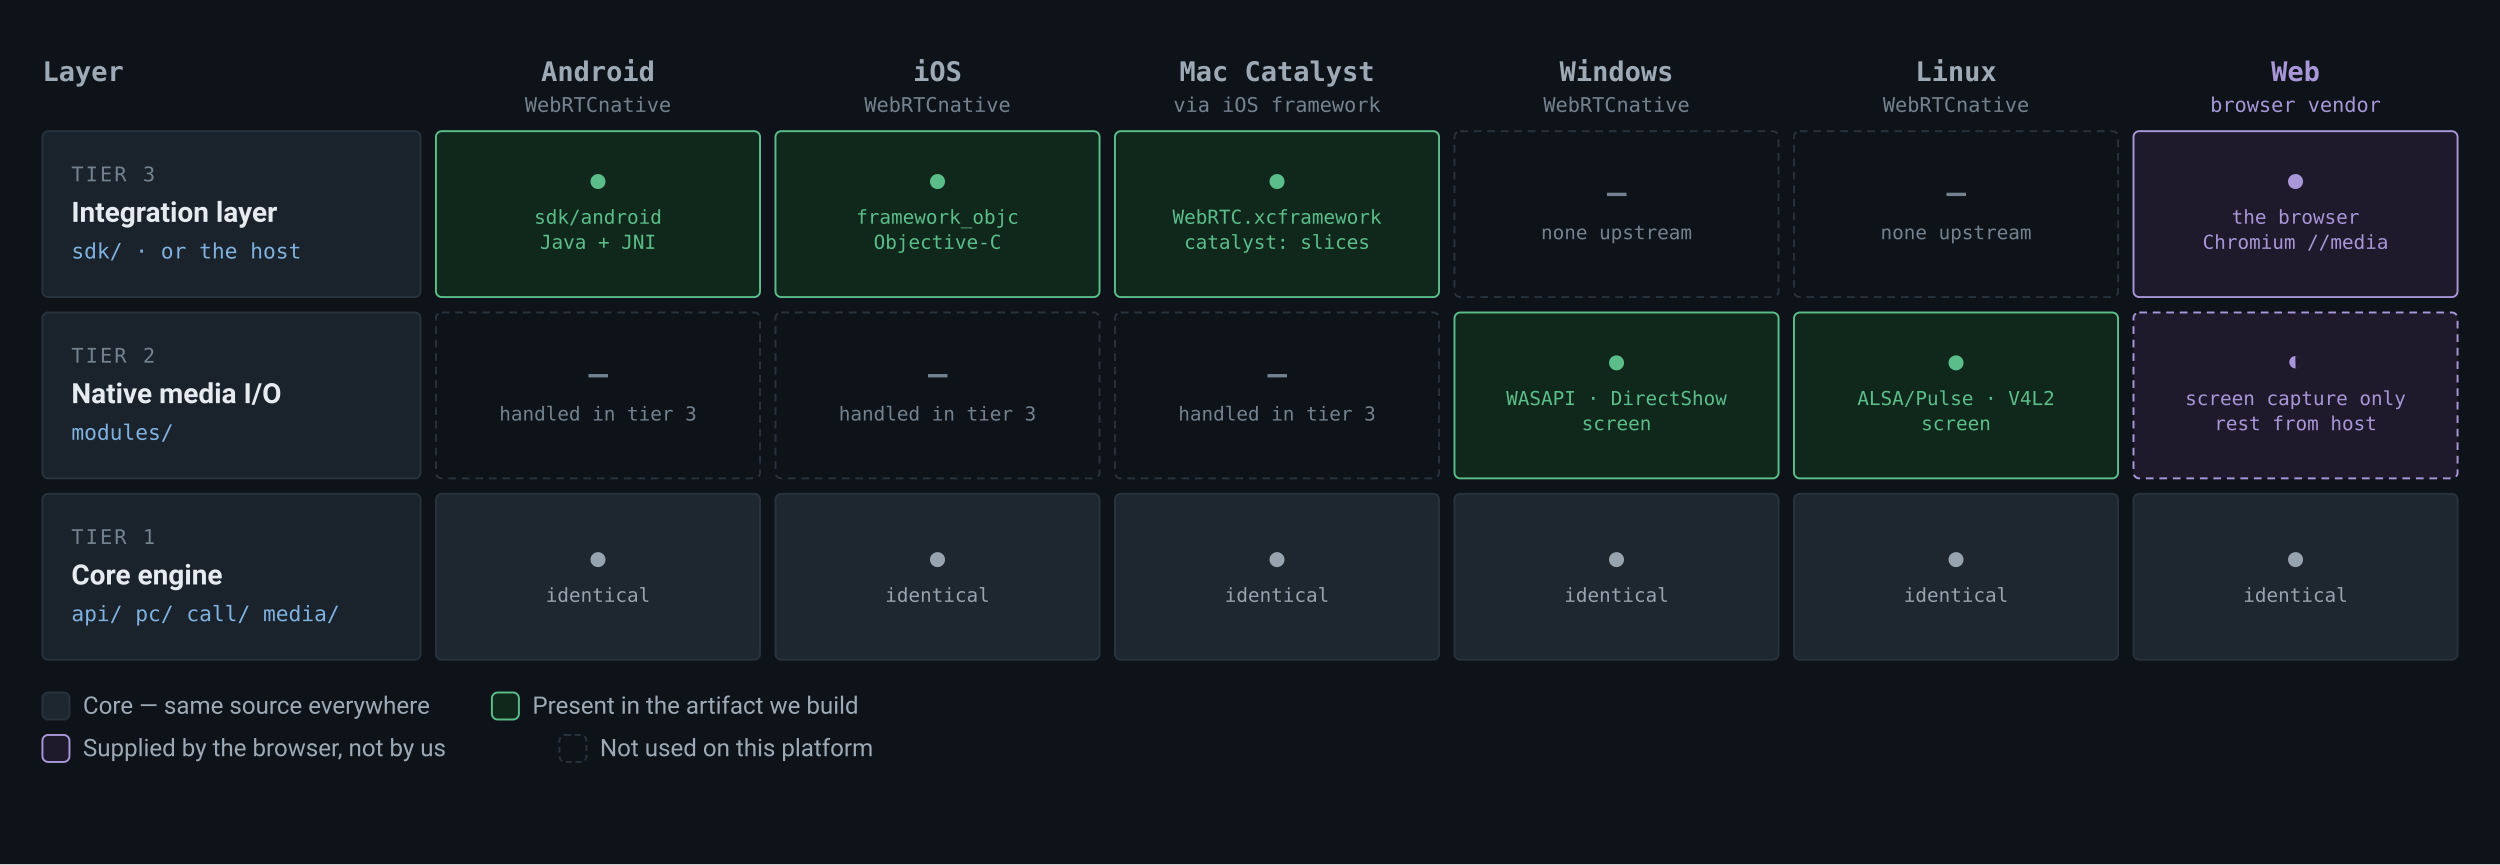
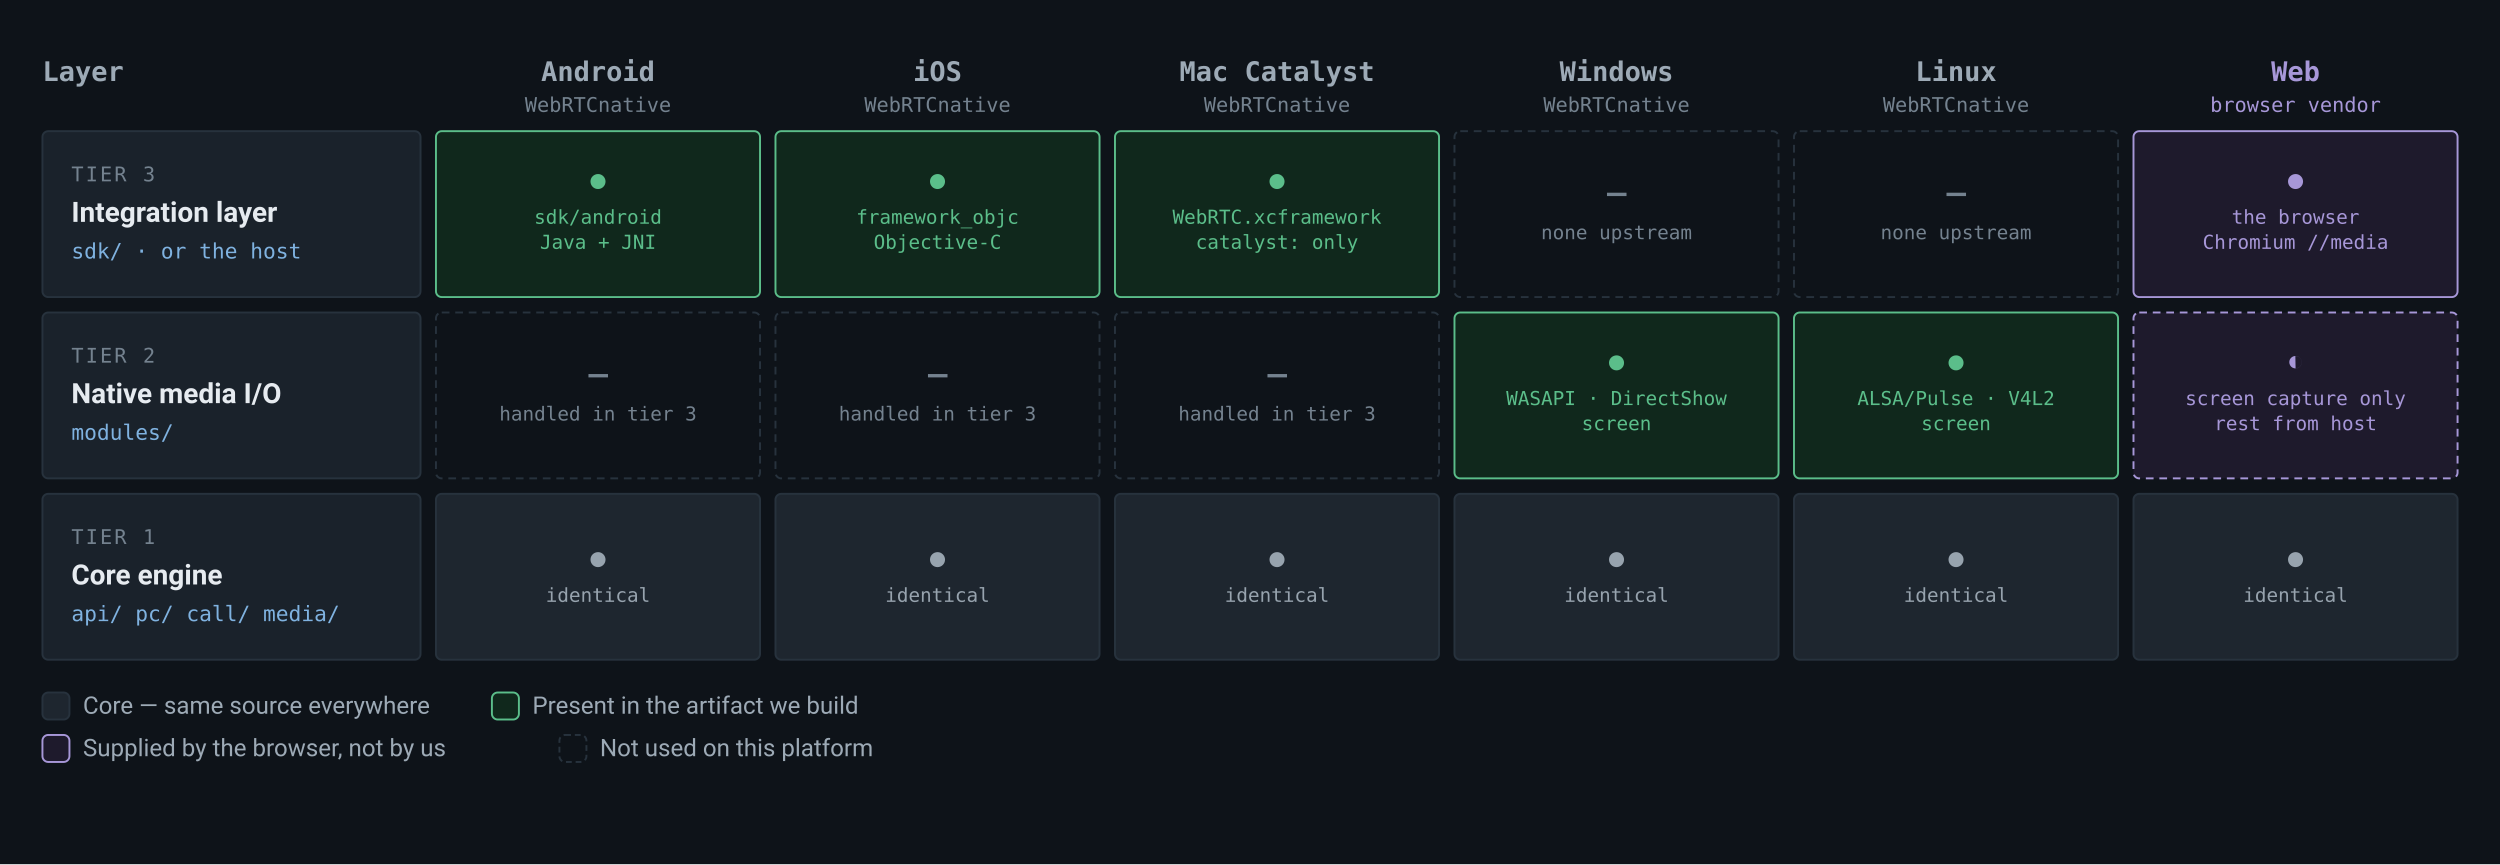
<svg xmlns="http://www.w3.org/2000/svg" width="1296" height="448" viewBox="0 0 1296 448" role="img" aria-label="Which WebRTC layers each platform receives">
  <rect width="1296" height="448" fill="#0E1319" />
  <text x="310.0" y="42" fill="#9DAAB6" font-family="ui-monospace,'Cascadia Code',Consolas,'DejaVu Sans Mono',monospace" font-size="14" font-weight="600" text-anchor="middle">Android</text>
  <text x="310.0" y="58" fill="#74828F" font-family="ui-monospace,'Cascadia Code',Consolas,'DejaVu Sans Mono',monospace" font-size="10.5" font-weight="400" text-anchor="middle">WebRTCnative</text>
  <text x="486.0" y="42" fill="#9DAAB6" font-family="ui-monospace,'Cascadia Code',Consolas,'DejaVu Sans Mono',monospace" font-size="14" font-weight="600" text-anchor="middle">iOS</text>
  <text x="486.0" y="58" fill="#74828F" font-family="ui-monospace,'Cascadia Code',Consolas,'DejaVu Sans Mono',monospace" font-size="10.5" font-weight="400" text-anchor="middle">WebRTCnative</text>
  <text x="662.0" y="42" fill="#9DAAB6" font-family="ui-monospace,'Cascadia Code',Consolas,'DejaVu Sans Mono',monospace" font-size="14" font-weight="600" text-anchor="middle">Mac Catalyst</text>
-   <text x="662.0" y="58" fill="#74828F" font-family="ui-monospace,'Cascadia Code',Consolas,'DejaVu Sans Mono',monospace" font-size="10.5" font-weight="400" text-anchor="middle">via iOS framework</text>
+   <text x="662.0" y="58" fill="#74828F" font-family="ui-monospace,'Cascadia Code',Consolas,'DejaVu Sans Mono',monospace" font-size="10.5" font-weight="400" text-anchor="middle">WebRTCnative</text>
  <text x="838.0" y="42" fill="#9DAAB6" font-family="ui-monospace,'Cascadia Code',Consolas,'DejaVu Sans Mono',monospace" font-size="14" font-weight="600" text-anchor="middle">Windows</text>
  <text x="838.0" y="58" fill="#74828F" font-family="ui-monospace,'Cascadia Code',Consolas,'DejaVu Sans Mono',monospace" font-size="10.5" font-weight="400" text-anchor="middle">WebRTCnative</text>
  <text x="1014.0" y="42" fill="#9DAAB6" font-family="ui-monospace,'Cascadia Code',Consolas,'DejaVu Sans Mono',monospace" font-size="14" font-weight="600" text-anchor="middle">Linux</text>
  <text x="1014.0" y="58" fill="#74828F" font-family="ui-monospace,'Cascadia Code',Consolas,'DejaVu Sans Mono',monospace" font-size="10.5" font-weight="400" text-anchor="middle">WebRTCnative</text>
  <text x="1190.0" y="42" fill="#A797D8" font-family="ui-monospace,'Cascadia Code',Consolas,'DejaVu Sans Mono',monospace" font-size="14" font-weight="600" text-anchor="middle">Web</text>
  <text x="1190.0" y="58" fill="#A797D8" font-family="ui-monospace,'Cascadia Code',Consolas,'DejaVu Sans Mono',monospace" font-size="10.5" font-weight="400" text-anchor="middle">browser vendor</text>
  <text x="22" y="42" fill="#9DAAB6" font-family="ui-monospace,'Cascadia Code',Consolas,'DejaVu Sans Mono',monospace" font-size="14" font-weight="600" text-anchor="start">Layer</text>
  <rect x="22" y="68" width="196" height="86" rx="3" fill="#1A222B" stroke="#27323D" />
  <text x="37" y="94" fill="#74828F" font-family="ui-monospace,'Cascadia Code',Consolas,'DejaVu Sans Mono',monospace" font-size="10.5" font-weight="400" text-anchor="start" letter-spacing="1.1">TIER 3</text>
  <text x="37" y="115" fill="#E6EBF0" font-family="system-ui,-apple-system,'Segoe UI',Roboto,Helvetica,Arial,sans-serif" font-size="14.5" font-weight="600" text-anchor="start">Integration layer</text>
  <text x="37" y="134" fill="#7FB2E0" font-family="ui-monospace,'Cascadia Code',Consolas,'DejaVu Sans Mono',monospace" font-size="11" font-weight="400" text-anchor="start">sdk/ · or the host</text>
  <rect x="226" y="68" width="168" height="86" rx="3" fill="#10281C" stroke="#5BBE8A" />
  <text x="310.0" y="98" fill="#5BBE8A" font-family="system-ui,-apple-system,'Segoe UI',Roboto,Helvetica,Arial,sans-serif" font-size="15" font-weight="700" text-anchor="middle">●</text>
  <text x="310.0" y="116" fill="#5BBE8A" font-family="ui-monospace,'Cascadia Code',Consolas,'DejaVu Sans Mono',monospace" font-size="10" font-weight="400" text-anchor="middle">sdk/android</text>
  <text x="310.0" y="129" fill="#5BBE8A" font-family="ui-monospace,'Cascadia Code',Consolas,'DejaVu Sans Mono',monospace" font-size="10" font-weight="400" text-anchor="middle">Java + JNI</text>
  <rect x="402" y="68" width="168" height="86" rx="3" fill="#10281C" stroke="#5BBE8A" />
  <text x="486.0" y="98" fill="#5BBE8A" font-family="system-ui,-apple-system,'Segoe UI',Roboto,Helvetica,Arial,sans-serif" font-size="15" font-weight="700" text-anchor="middle">●</text>
  <text x="486.0" y="116" fill="#5BBE8A" font-family="ui-monospace,'Cascadia Code',Consolas,'DejaVu Sans Mono',monospace" font-size="10" font-weight="400" text-anchor="middle">framework_objc</text>
  <text x="486.0" y="129" fill="#5BBE8A" font-family="ui-monospace,'Cascadia Code',Consolas,'DejaVu Sans Mono',monospace" font-size="10" font-weight="400" text-anchor="middle">Objective-C</text>
  <rect x="578" y="68" width="168" height="86" rx="3" fill="#10281C" stroke="#5BBE8A" />
  <text x="662.0" y="98" fill="#5BBE8A" font-family="system-ui,-apple-system,'Segoe UI',Roboto,Helvetica,Arial,sans-serif" font-size="15" font-weight="700" text-anchor="middle">●</text>
  <text x="662.0" y="116" fill="#5BBE8A" font-family="ui-monospace,'Cascadia Code',Consolas,'DejaVu Sans Mono',monospace" font-size="10" font-weight="400" text-anchor="middle">WebRTC.xcframework</text>
-   <text x="662.0" y="129" fill="#5BBE8A" font-family="ui-monospace,'Cascadia Code',Consolas,'DejaVu Sans Mono',monospace" font-size="10" font-weight="400" text-anchor="middle">catalyst: slices</text>
+   <text x="662.0" y="129" fill="#5BBE8A" font-family="ui-monospace,'Cascadia Code',Consolas,'DejaVu Sans Mono',monospace" font-size="10" font-weight="400" text-anchor="middle">catalyst: only</text>
  <rect x="754" y="68" width="168" height="86" rx="3" fill="none" stroke="#27323D" stroke-dasharray="4 3" />
  <text x="838.0" y="106" fill="#74828F" font-family="system-ui,-apple-system,'Segoe UI',Roboto,Helvetica,Arial,sans-serif" font-size="15" font-weight="700" text-anchor="middle">—</text>
  <text x="838.0" y="124" fill="#74828F" font-family="ui-monospace,'Cascadia Code',Consolas,'DejaVu Sans Mono',monospace" font-size="10" font-weight="400" text-anchor="middle">none upstream</text>
  <rect x="930" y="68" width="168" height="86" rx="3" fill="none" stroke="#27323D" stroke-dasharray="4 3" />
  <text x="1014.0" y="106" fill="#74828F" font-family="system-ui,-apple-system,'Segoe UI',Roboto,Helvetica,Arial,sans-serif" font-size="15" font-weight="700" text-anchor="middle">—</text>
  <text x="1014.0" y="124" fill="#74828F" font-family="ui-monospace,'Cascadia Code',Consolas,'DejaVu Sans Mono',monospace" font-size="10" font-weight="400" text-anchor="middle">none upstream</text>
  <rect x="1106" y="68" width="168" height="86" rx="3" fill="#1E1A2C" stroke="#A797D8" />
  <text x="1190.0" y="98" fill="#A797D8" font-family="system-ui,-apple-system,'Segoe UI',Roboto,Helvetica,Arial,sans-serif" font-size="15" font-weight="700" text-anchor="middle">●</text>
  <text x="1190.0" y="116" fill="#A797D8" font-family="ui-monospace,'Cascadia Code',Consolas,'DejaVu Sans Mono',monospace" font-size="10" font-weight="400" text-anchor="middle">the browser</text>
  <text x="1190.0" y="129" fill="#A797D8" font-family="ui-monospace,'Cascadia Code',Consolas,'DejaVu Sans Mono',monospace" font-size="10" font-weight="400" text-anchor="middle">Chromium //media</text>
  <rect x="22" y="162" width="196" height="86" rx="3" fill="#1A222B" stroke="#27323D" />
  <text x="37" y="188" fill="#74828F" font-family="ui-monospace,'Cascadia Code',Consolas,'DejaVu Sans Mono',monospace" font-size="10.5" font-weight="400" text-anchor="start" letter-spacing="1.1">TIER 2</text>
  <text x="37" y="209" fill="#E6EBF0" font-family="system-ui,-apple-system,'Segoe UI',Roboto,Helvetica,Arial,sans-serif" font-size="14.5" font-weight="600" text-anchor="start">Native media I/O</text>
  <text x="37" y="228" fill="#7FB2E0" font-family="ui-monospace,'Cascadia Code',Consolas,'DejaVu Sans Mono',monospace" font-size="11" font-weight="400" text-anchor="start">modules/</text>
  <rect x="226" y="162" width="168" height="86" rx="3" fill="none" stroke="#27323D" stroke-dasharray="4 3" />
  <text x="310.0" y="200" fill="#74828F" font-family="system-ui,-apple-system,'Segoe UI',Roboto,Helvetica,Arial,sans-serif" font-size="15" font-weight="700" text-anchor="middle">—</text>
  <text x="310.0" y="218" fill="#74828F" font-family="ui-monospace,'Cascadia Code',Consolas,'DejaVu Sans Mono',monospace" font-size="10" font-weight="400" text-anchor="middle">handled in tier 3</text>
  <rect x="402" y="162" width="168" height="86" rx="3" fill="none" stroke="#27323D" stroke-dasharray="4 3" />
  <text x="486.0" y="200" fill="#74828F" font-family="system-ui,-apple-system,'Segoe UI',Roboto,Helvetica,Arial,sans-serif" font-size="15" font-weight="700" text-anchor="middle">—</text>
  <text x="486.0" y="218" fill="#74828F" font-family="ui-monospace,'Cascadia Code',Consolas,'DejaVu Sans Mono',monospace" font-size="10" font-weight="400" text-anchor="middle">handled in tier 3</text>
  <rect x="578" y="162" width="168" height="86" rx="3" fill="none" stroke="#27323D" stroke-dasharray="4 3" />
  <text x="662.0" y="200" fill="#74828F" font-family="system-ui,-apple-system,'Segoe UI',Roboto,Helvetica,Arial,sans-serif" font-size="15" font-weight="700" text-anchor="middle">—</text>
  <text x="662.0" y="218" fill="#74828F" font-family="ui-monospace,'Cascadia Code',Consolas,'DejaVu Sans Mono',monospace" font-size="10" font-weight="400" text-anchor="middle">handled in tier 3</text>
  <rect x="754" y="162" width="168" height="86" rx="3" fill="#10281C" stroke="#5BBE8A" />
  <text x="838.0" y="192" fill="#5BBE8A" font-family="system-ui,-apple-system,'Segoe UI',Roboto,Helvetica,Arial,sans-serif" font-size="15" font-weight="700" text-anchor="middle">●</text>
  <text x="838.0" y="210" fill="#5BBE8A" font-family="ui-monospace,'Cascadia Code',Consolas,'DejaVu Sans Mono',monospace" font-size="10" font-weight="400" text-anchor="middle">WASAPI · DirectShow</text>
  <text x="838.0" y="223" fill="#5BBE8A" font-family="ui-monospace,'Cascadia Code',Consolas,'DejaVu Sans Mono',monospace" font-size="10" font-weight="400" text-anchor="middle">screen</text>
  <rect x="930" y="162" width="168" height="86" rx="3" fill="#10281C" stroke="#5BBE8A" />
  <text x="1014.0" y="192" fill="#5BBE8A" font-family="system-ui,-apple-system,'Segoe UI',Roboto,Helvetica,Arial,sans-serif" font-size="15" font-weight="700" text-anchor="middle">●</text>
  <text x="1014.0" y="210" fill="#5BBE8A" font-family="ui-monospace,'Cascadia Code',Consolas,'DejaVu Sans Mono',monospace" font-size="10" font-weight="400" text-anchor="middle">ALSA/Pulse · V4L2</text>
  <text x="1014.0" y="223" fill="#5BBE8A" font-family="ui-monospace,'Cascadia Code',Consolas,'DejaVu Sans Mono',monospace" font-size="10" font-weight="400" text-anchor="middle">screen</text>
  <rect x="1106" y="162" width="168" height="86" rx="3" fill="#1E1A2C" stroke="#A797D8" stroke-dasharray="4 3" />
  <text x="1190.0" y="192" fill="#A797D8" font-family="system-ui,-apple-system,'Segoe UI',Roboto,Helvetica,Arial,sans-serif" font-size="15" font-weight="700" text-anchor="middle">◐</text>
  <text x="1190.0" y="210" fill="#A797D8" font-family="ui-monospace,'Cascadia Code',Consolas,'DejaVu Sans Mono',monospace" font-size="10" font-weight="400" text-anchor="middle">screen capture only</text>
  <text x="1190.0" y="223" fill="#A797D8" font-family="ui-monospace,'Cascadia Code',Consolas,'DejaVu Sans Mono',monospace" font-size="10" font-weight="400" text-anchor="middle">rest from host</text>
  <rect x="22" y="256" width="196" height="86" rx="3" fill="#1A222B" stroke="#27323D" />
  <text x="37" y="282" fill="#74828F" font-family="ui-monospace,'Cascadia Code',Consolas,'DejaVu Sans Mono',monospace" font-size="10.5" font-weight="400" text-anchor="start" letter-spacing="1.1">TIER 1</text>
  <text x="37" y="303" fill="#E6EBF0" font-family="system-ui,-apple-system,'Segoe UI',Roboto,Helvetica,Arial,sans-serif" font-size="14.5" font-weight="600" text-anchor="start">Core engine</text>
  <text x="37" y="322" fill="#7FB2E0" font-family="ui-monospace,'Cascadia Code',Consolas,'DejaVu Sans Mono',monospace" font-size="11" font-weight="400" text-anchor="start">api/ pc/ call/ media/</text>
  <rect x="226" y="256" width="168" height="86" rx="3" fill="#1E262F" stroke="#27323D" />
  <text x="310.0" y="294" fill="#97A3AE" font-family="system-ui,-apple-system,'Segoe UI',Roboto,Helvetica,Arial,sans-serif" font-size="15" font-weight="700" text-anchor="middle">●</text>
  <text x="310.0" y="312" fill="#97A3AE" font-family="ui-monospace,'Cascadia Code',Consolas,'DejaVu Sans Mono',monospace" font-size="10" font-weight="400" text-anchor="middle">identical</text>
  <rect x="402" y="256" width="168" height="86" rx="3" fill="#1E262F" stroke="#27323D" />
  <text x="486.0" y="294" fill="#97A3AE" font-family="system-ui,-apple-system,'Segoe UI',Roboto,Helvetica,Arial,sans-serif" font-size="15" font-weight="700" text-anchor="middle">●</text>
  <text x="486.0" y="312" fill="#97A3AE" font-family="ui-monospace,'Cascadia Code',Consolas,'DejaVu Sans Mono',monospace" font-size="10" font-weight="400" text-anchor="middle">identical</text>
  <rect x="578" y="256" width="168" height="86" rx="3" fill="#1E262F" stroke="#27323D" />
  <text x="662.0" y="294" fill="#97A3AE" font-family="system-ui,-apple-system,'Segoe UI',Roboto,Helvetica,Arial,sans-serif" font-size="15" font-weight="700" text-anchor="middle">●</text>
  <text x="662.0" y="312" fill="#97A3AE" font-family="ui-monospace,'Cascadia Code',Consolas,'DejaVu Sans Mono',monospace" font-size="10" font-weight="400" text-anchor="middle">identical</text>
  <rect x="754" y="256" width="168" height="86" rx="3" fill="#1E262F" stroke="#27323D" />
  <text x="838.0" y="294" fill="#97A3AE" font-family="system-ui,-apple-system,'Segoe UI',Roboto,Helvetica,Arial,sans-serif" font-size="15" font-weight="700" text-anchor="middle">●</text>
  <text x="838.0" y="312" fill="#97A3AE" font-family="ui-monospace,'Cascadia Code',Consolas,'DejaVu Sans Mono',monospace" font-size="10" font-weight="400" text-anchor="middle">identical</text>
  <rect x="930" y="256" width="168" height="86" rx="3" fill="#1E262F" stroke="#27323D" />
  <text x="1014.0" y="294" fill="#97A3AE" font-family="system-ui,-apple-system,'Segoe UI',Roboto,Helvetica,Arial,sans-serif" font-size="15" font-weight="700" text-anchor="middle">●</text>
  <text x="1014.0" y="312" fill="#97A3AE" font-family="ui-monospace,'Cascadia Code',Consolas,'DejaVu Sans Mono',monospace" font-size="10" font-weight="400" text-anchor="middle">identical</text>
  <rect x="1106" y="256" width="168" height="86" rx="3" fill="#1E262F" stroke="#27323D" />
  <text x="1190.0" y="294" fill="#97A3AE" font-family="system-ui,-apple-system,'Segoe UI',Roboto,Helvetica,Arial,sans-serif" font-size="15" font-weight="700" text-anchor="middle">●</text>
  <text x="1190.0" y="312" fill="#97A3AE" font-family="ui-monospace,'Cascadia Code',Consolas,'DejaVu Sans Mono',monospace" font-size="10" font-weight="400" text-anchor="middle">identical</text>
  <rect x="22" y="359" width="14" height="14" rx="3" fill="#1E262F" stroke="#27323D" />
  <text x="43" y="370" fill="#9DAAB6" font-family="system-ui,-apple-system,'Segoe UI',Roboto,Helvetica,Arial,sans-serif" font-size="12.5" font-weight="400" text-anchor="start">Core — same source everywhere</text>
  <rect x="255.0" y="359" width="14" height="14" rx="3" fill="#10281C" stroke="#5BBE8A" />
  <text x="276.0" y="370" fill="#9DAAB6" font-family="system-ui,-apple-system,'Segoe UI',Roboto,Helvetica,Arial,sans-serif" font-size="12.5" font-weight="400" text-anchor="start">Present in the artifact we build</text>
  <rect x="22" y="381" width="14" height="14" rx="3" fill="#1E1A2C" stroke="#A797D8" />
  <text x="43" y="392" fill="#9DAAB6" font-family="system-ui,-apple-system,'Segoe UI',Roboto,Helvetica,Arial,sans-serif" font-size="12.5" font-weight="400" text-anchor="start">Supplied by the browser, not by us</text>
  <rect x="290.0" y="381" width="14" height="14" rx="3" fill="none" stroke="#27323D" stroke-dasharray="3 2" />
  <text x="311.0" y="392" fill="#9DAAB6" font-family="system-ui,-apple-system,'Segoe UI',Roboto,Helvetica,Arial,sans-serif" font-size="12.5" font-weight="400" text-anchor="start">Not used on this platform</text>
</svg>
